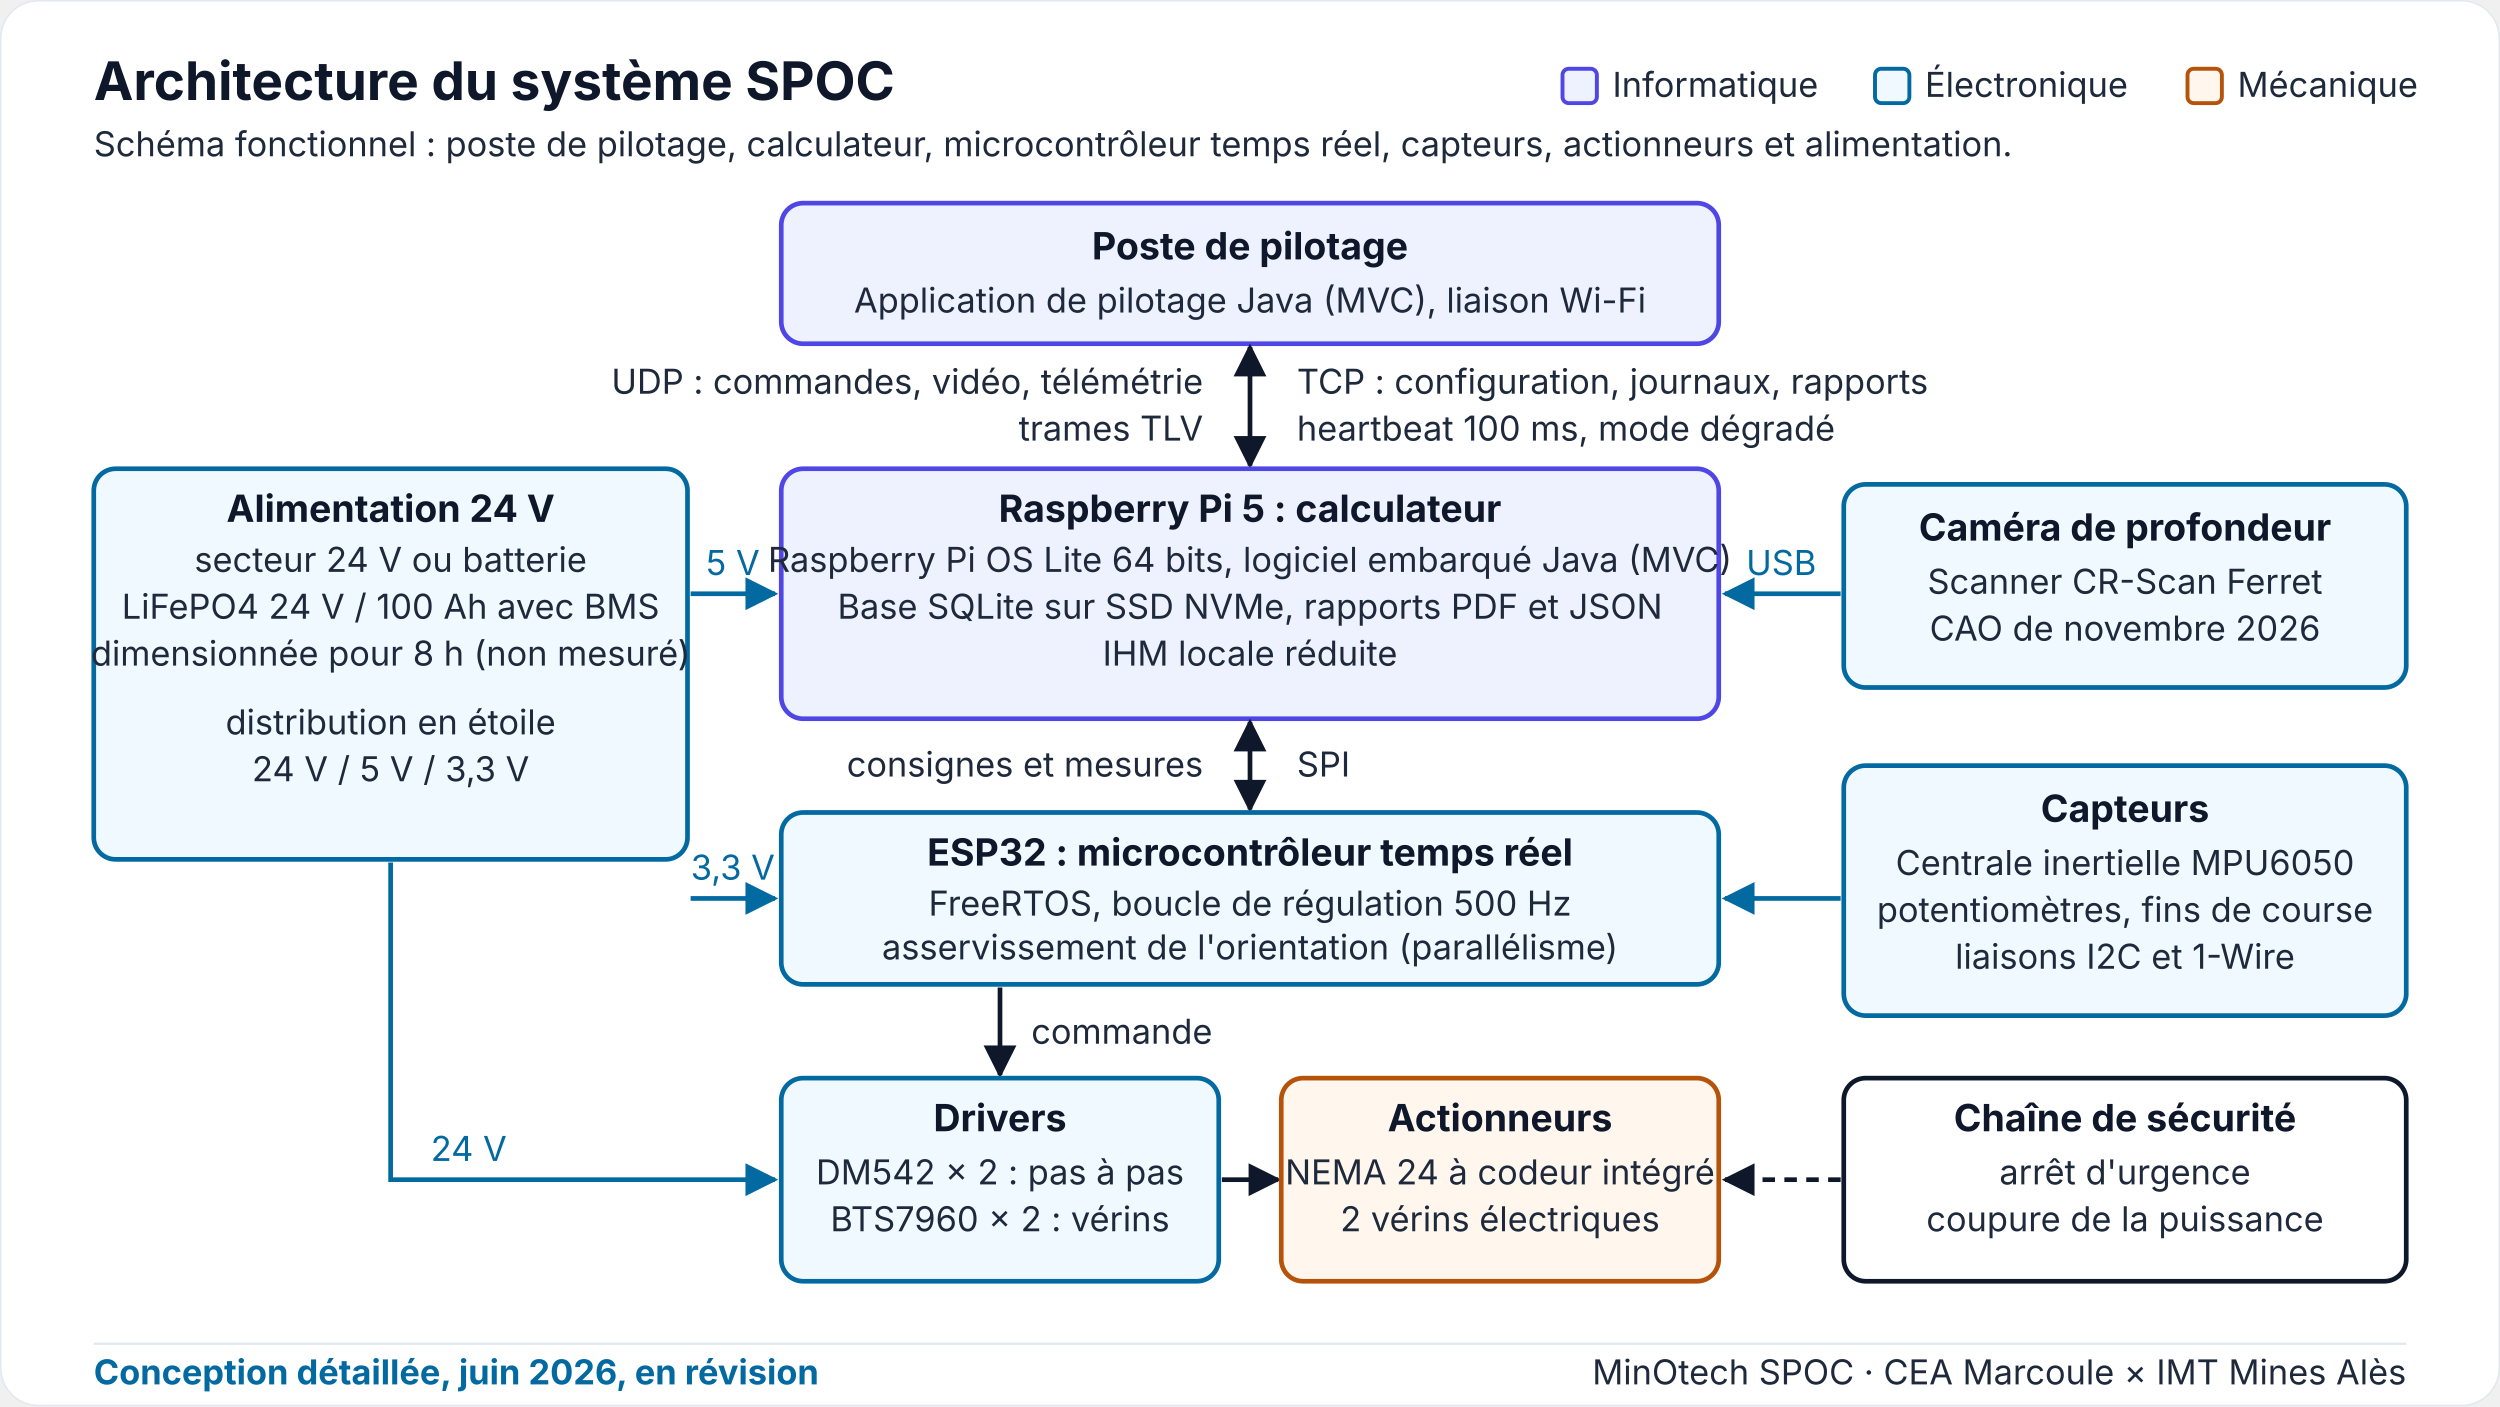
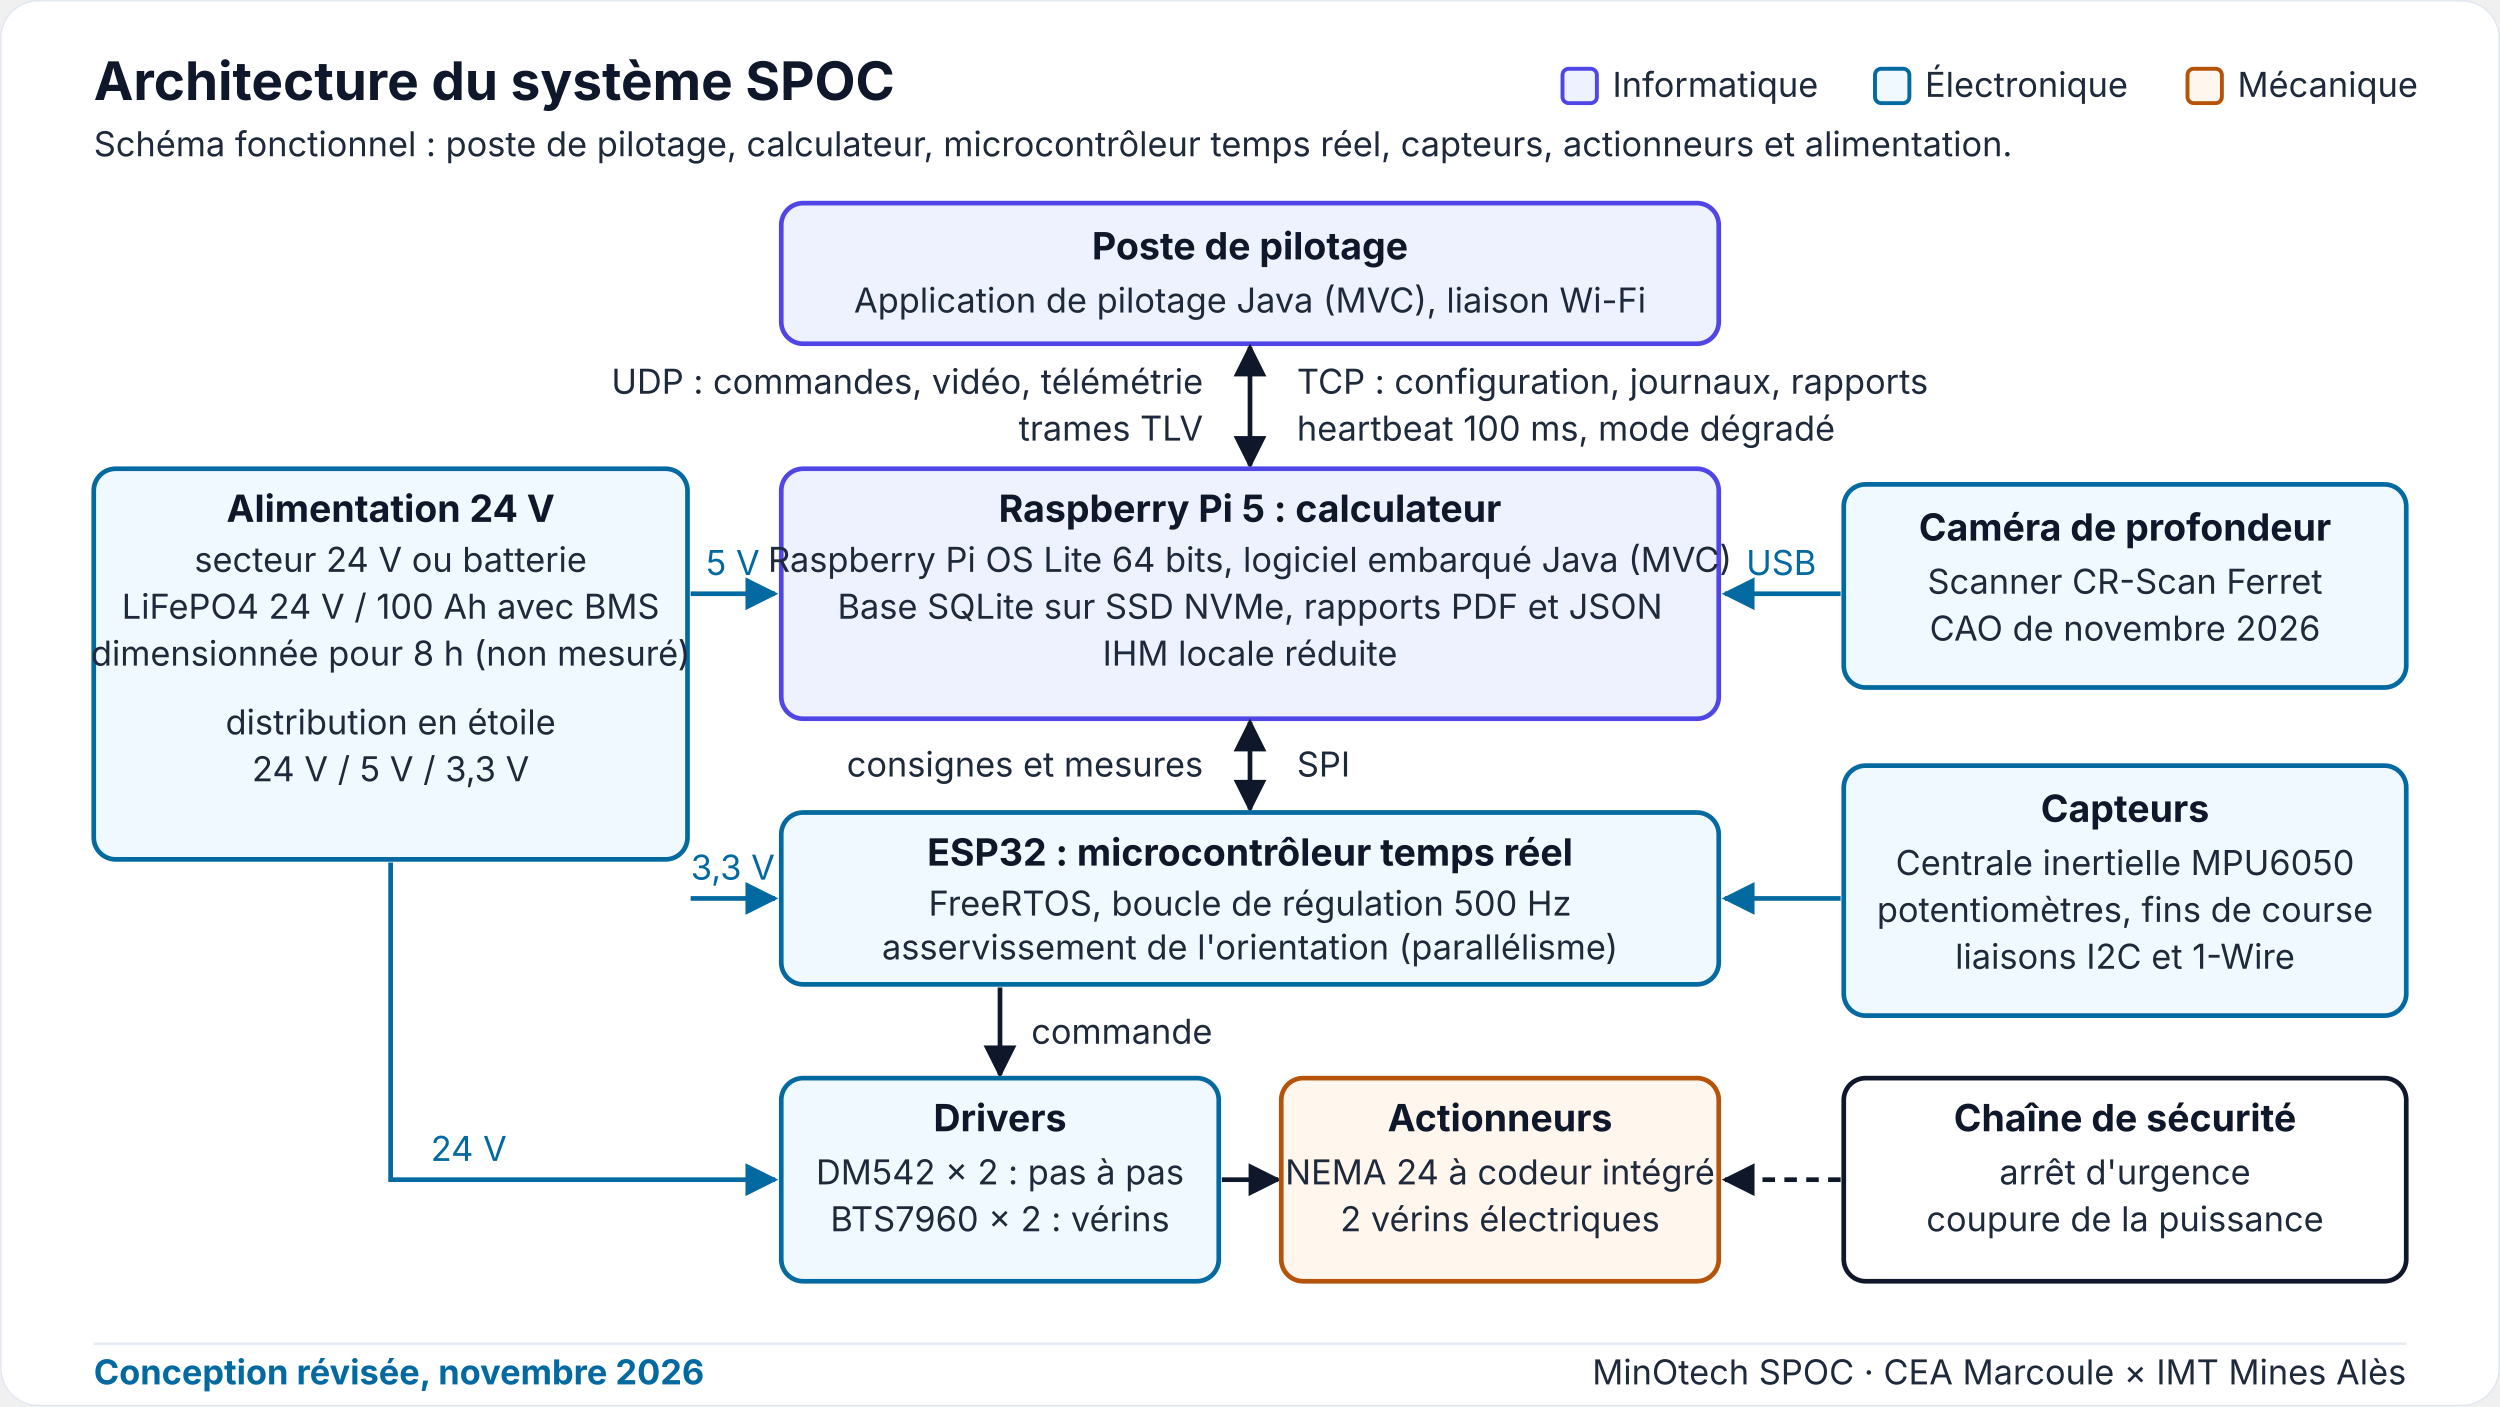
<svg xmlns="http://www.w3.org/2000/svg" viewBox="0 0 1600 900" width="1600" height="900" font-family="Inter, system-ui, sans-serif" fill="#0F172A">
  <defs>
    <marker id="ink" viewBox="0 0 10 10" refX="9" refY="5" markerWidth="7" markerHeight="7" orient="auto-start-reverse">
      <path d="M0,0 L10,5 L0,10 z" fill="#0F172A" />
    </marker>
    <marker id="zeus" viewBox="0 0 10 10" refX="9" refY="5" markerWidth="7" markerHeight="7" orient="auto-start-reverse">
      <path d="M0,0 L10,5 L0,10 z" fill="#0369A1" />
    </marker>
  </defs>
  <rect x="0.5" y="0.5" width="1599" height="899" rx="24" fill="#FFFFFF" stroke="#E2E8F0" />
  <text x="60" y="64" font-size="34" font-weight="700">Architecture du système SPOC</text>
  <text x="60" y="100" font-size="22" fill="#1E293B">Schéma fonctionnel : poste de pilotage, calculateur, microcontrôleur temps réel, capteurs, actionneurs et alimentation.</text>
  <g font-size="22" fill="#1E293B">
    <rect x="1000" y="44" width="22" height="22" rx="4" fill="#EEF2FF" stroke="#4F46E5" stroke-width="2.5" />
    <text x="1032" y="62">Informatique</text>
    <rect x="1200" y="44" width="22" height="22" rx="4" fill="#F0F9FF" stroke="#0369A1" stroke-width="2.5" />
    <text x="1232" y="62">Électronique</text>
    <rect x="1400" y="44" width="22" height="22" rx="4" fill="#FFF7ED" stroke="#B45309" stroke-width="2.5" />
    <text x="1432" y="62">Mécanique</text>
  </g>
  <rect x="500" y="130" width="600" height="90" rx="14" fill="#EEF2FF" stroke="#4F46E5" stroke-width="3" />
  <text x="800" y="166" font-size="24" font-weight="700" text-anchor="middle">Poste de pilotage</text>
  <text x="800" y="200" font-size="22" fill="#1E293B" text-anchor="middle">Application de pilotage Java (MVC), liaison Wi-Fi</text>
  <line x1="800" y1="222" x2="800" y2="298" stroke="#0F172A" stroke-width="3" marker-start="url(#ink)" marker-end="url(#ink)" />
  <g font-size="22" fill="#1E293B">
    <text x="770" y="252" text-anchor="end">UDP : commandes, vidéo, télémétrie</text>
    <text x="770" y="282" text-anchor="end">trames TLV</text>
    <text x="830" y="252">TCP : configuration, journaux, rapports</text>
    <text x="830" y="282">heartbeat 100 ms, mode dégradé</text>
  </g>
  <rect x="500" y="300" width="600" height="160" rx="14" fill="#EEF2FF" stroke="#4F46E5" stroke-width="3" />
  <text x="800" y="334" font-size="24" font-weight="700" text-anchor="middle">Raspberry Pi 5 : calculateur</text>
  <g font-size="22" fill="#1E293B" text-anchor="middle">
    <text x="800" y="366">Raspberry Pi OS Lite 64 bits, logiciel embarqué Java (MVC)</text>
    <text x="800" y="396">Base SQLite sur SSD NVMe, rapports PDF et JSON</text>
    <text x="800" y="426">IHM locale réduite</text>
  </g>
  <rect x="1180" y="310" width="360" height="130" rx="14" fill="#F0F9FF" stroke="#0369A1" stroke-width="3" />
  <text x="1360" y="346" font-size="24" font-weight="700" text-anchor="middle">Caméra de profondeur</text>
  <g font-size="22" fill="#1E293B" text-anchor="middle">
    <text x="1360" y="380">Scanner CR-Scan Ferret</text>
    <text x="1360" y="410">CAO de novembre 2026</text>
  </g>
  <line x1="1178" y1="380" x2="1104" y2="380" stroke="#0369A1" stroke-width="3" marker-end="url(#zeus)" />
  <text x="1140" y="368" font-size="22" fill="#0369A1" text-anchor="middle">USB</text>
  <line x1="800" y1="462" x2="800" y2="518" stroke="#0F172A" stroke-width="3" marker-start="url(#ink)" marker-end="url(#ink)" />
  <text x="830" y="497" font-size="22" fill="#1E293B">SPI</text>
  <text x="770" y="497" font-size="22" fill="#1E293B" text-anchor="end">consignes et mesures</text>
  <rect x="500" y="520" width="600" height="110" rx="14" fill="#F0F9FF" stroke="#0369A1" stroke-width="3" />
  <text x="800" y="554" font-size="24" font-weight="700" text-anchor="middle">ESP32 : microcontrôleur temps réel</text>
  <g font-size="22" fill="#1E293B" text-anchor="middle">
    <text x="800" y="586">FreeRTOS, boucle de régulation 500 Hz</text>
    <text x="800" y="614">asservissement de l'orientation (parallélisme)</text>
  </g>
  <rect x="1180" y="490" width="360" height="160" rx="14" fill="#F0F9FF" stroke="#0369A1" stroke-width="3" />
  <text x="1360" y="526" font-size="24" font-weight="700" text-anchor="middle">Capteurs</text>
  <g font-size="22" fill="#1E293B" text-anchor="middle">
    <text x="1360" y="560">Centrale inertielle MPU6050</text>
    <text x="1360" y="590">potentiomètres, fins de course</text>
    <text x="1360" y="620">liaisons I2C et 1-Wire</text>
  </g>
  <line x1="1178" y1="575" x2="1104" y2="575" stroke="#0369A1" stroke-width="3" marker-end="url(#zeus)" />
  <line x1="640" y1="632" x2="640" y2="688" stroke="#0F172A" stroke-width="3" marker-end="url(#ink)" />
  <text x="660" y="668" font-size="22" fill="#1E293B">commande</text>
  <rect x="500" y="690" width="280" height="130" rx="14" fill="#F0F9FF" stroke="#0369A1" stroke-width="3" />
  <text x="640" y="724" font-size="24" font-weight="700" text-anchor="middle">Drivers</text>
  <g font-size="22" fill="#1E293B" text-anchor="middle">
    <text x="640" y="758">DM542 × 2 : pas à pas</text>
    <text x="640" y="788">BTS7960 × 2 : vérins</text>
  </g>
  <line x1="782" y1="755" x2="818" y2="755" stroke="#0F172A" stroke-width="3" marker-end="url(#ink)" />
  <rect x="820" y="690" width="280" height="130" rx="14" fill="#FFF7ED" stroke="#B45309" stroke-width="3" />
  <text x="960" y="724" font-size="24" font-weight="700" text-anchor="middle">Actionneurs</text>
  <g font-size="22" fill="#1E293B" text-anchor="middle">
    <text x="960" y="758">NEMA 24 à codeur intégré</text>
    <text x="960" y="788">2 vérins électriques</text>
  </g>
  <rect x="60" y="300" width="380" height="250" rx="14" fill="#F0F9FF" stroke="#0369A1" stroke-width="3" />
  <text x="250" y="334" font-size="24" font-weight="700" text-anchor="middle">Alimentation 24 V</text>
  <g font-size="22" fill="#1E293B" text-anchor="middle">
    <text x="250" y="366">secteur 24 V ou batterie</text>
    <text x="250" y="396">LiFePO4 24 V / 100 Ah avec BMS</text>
    <text x="250" y="426">dimensionnée pour 8 h (non mesuré)</text>
    <text x="250" y="470">distribution en étoile</text>
    <text x="250" y="500">24 V / 5 V / 3,3 V</text>
  </g>
  <g stroke="#0369A1" stroke-width="3" fill="none" marker-end="url(#zeus)">
    <line x1="442" y1="380" x2="496" y2="380" />
    <line x1="442" y1="575" x2="496" y2="575" />
    <path d="M250,552 L250,755 L496,755" />
  </g>
  <g font-size="22" fill="#0369A1" text-anchor="middle">
    <text x="469" y="368">5 V</text>
    <text x="469" y="563">3,3 V</text>
    <text x="300" y="743">24 V</text>
  </g>
  <rect x="1180" y="690" width="360" height="130" rx="14" fill="#FFFFFF" stroke="#0F172A" stroke-width="3" />
  <text x="1360" y="724" font-size="24" font-weight="700" text-anchor="middle">Chaîne de sécurité</text>
  <g font-size="22" fill="#1E293B" text-anchor="middle">
    <text x="1360" y="758">arrêt d'urgence</text>
    <text x="1360" y="788">coupure de la puissance</text>
  </g>
  <line x1="1178" y1="755" x2="1104" y2="755" stroke="#0F172A" stroke-width="3" stroke-dasharray="8 6" marker-end="url(#ink)" />
  <line x1="60" y1="860" x2="1540" y2="860" stroke="#E2E8F0" stroke-width="1.5" />
-   <text x="60" y="886" font-size="22" font-weight="700" fill="#0369A1">Conception détaillée, juin 2026, en révision</text>
+   <text x="60" y="886" font-size="22" font-weight="700" fill="#0369A1">Conception révisée, novembre 2026</text>
  <text x="1540" y="886" font-size="22" fill="#1E293B" text-anchor="end">MinOtech SPOC · CEA Marcoule × IMT Mines Alès</text>
</svg>
